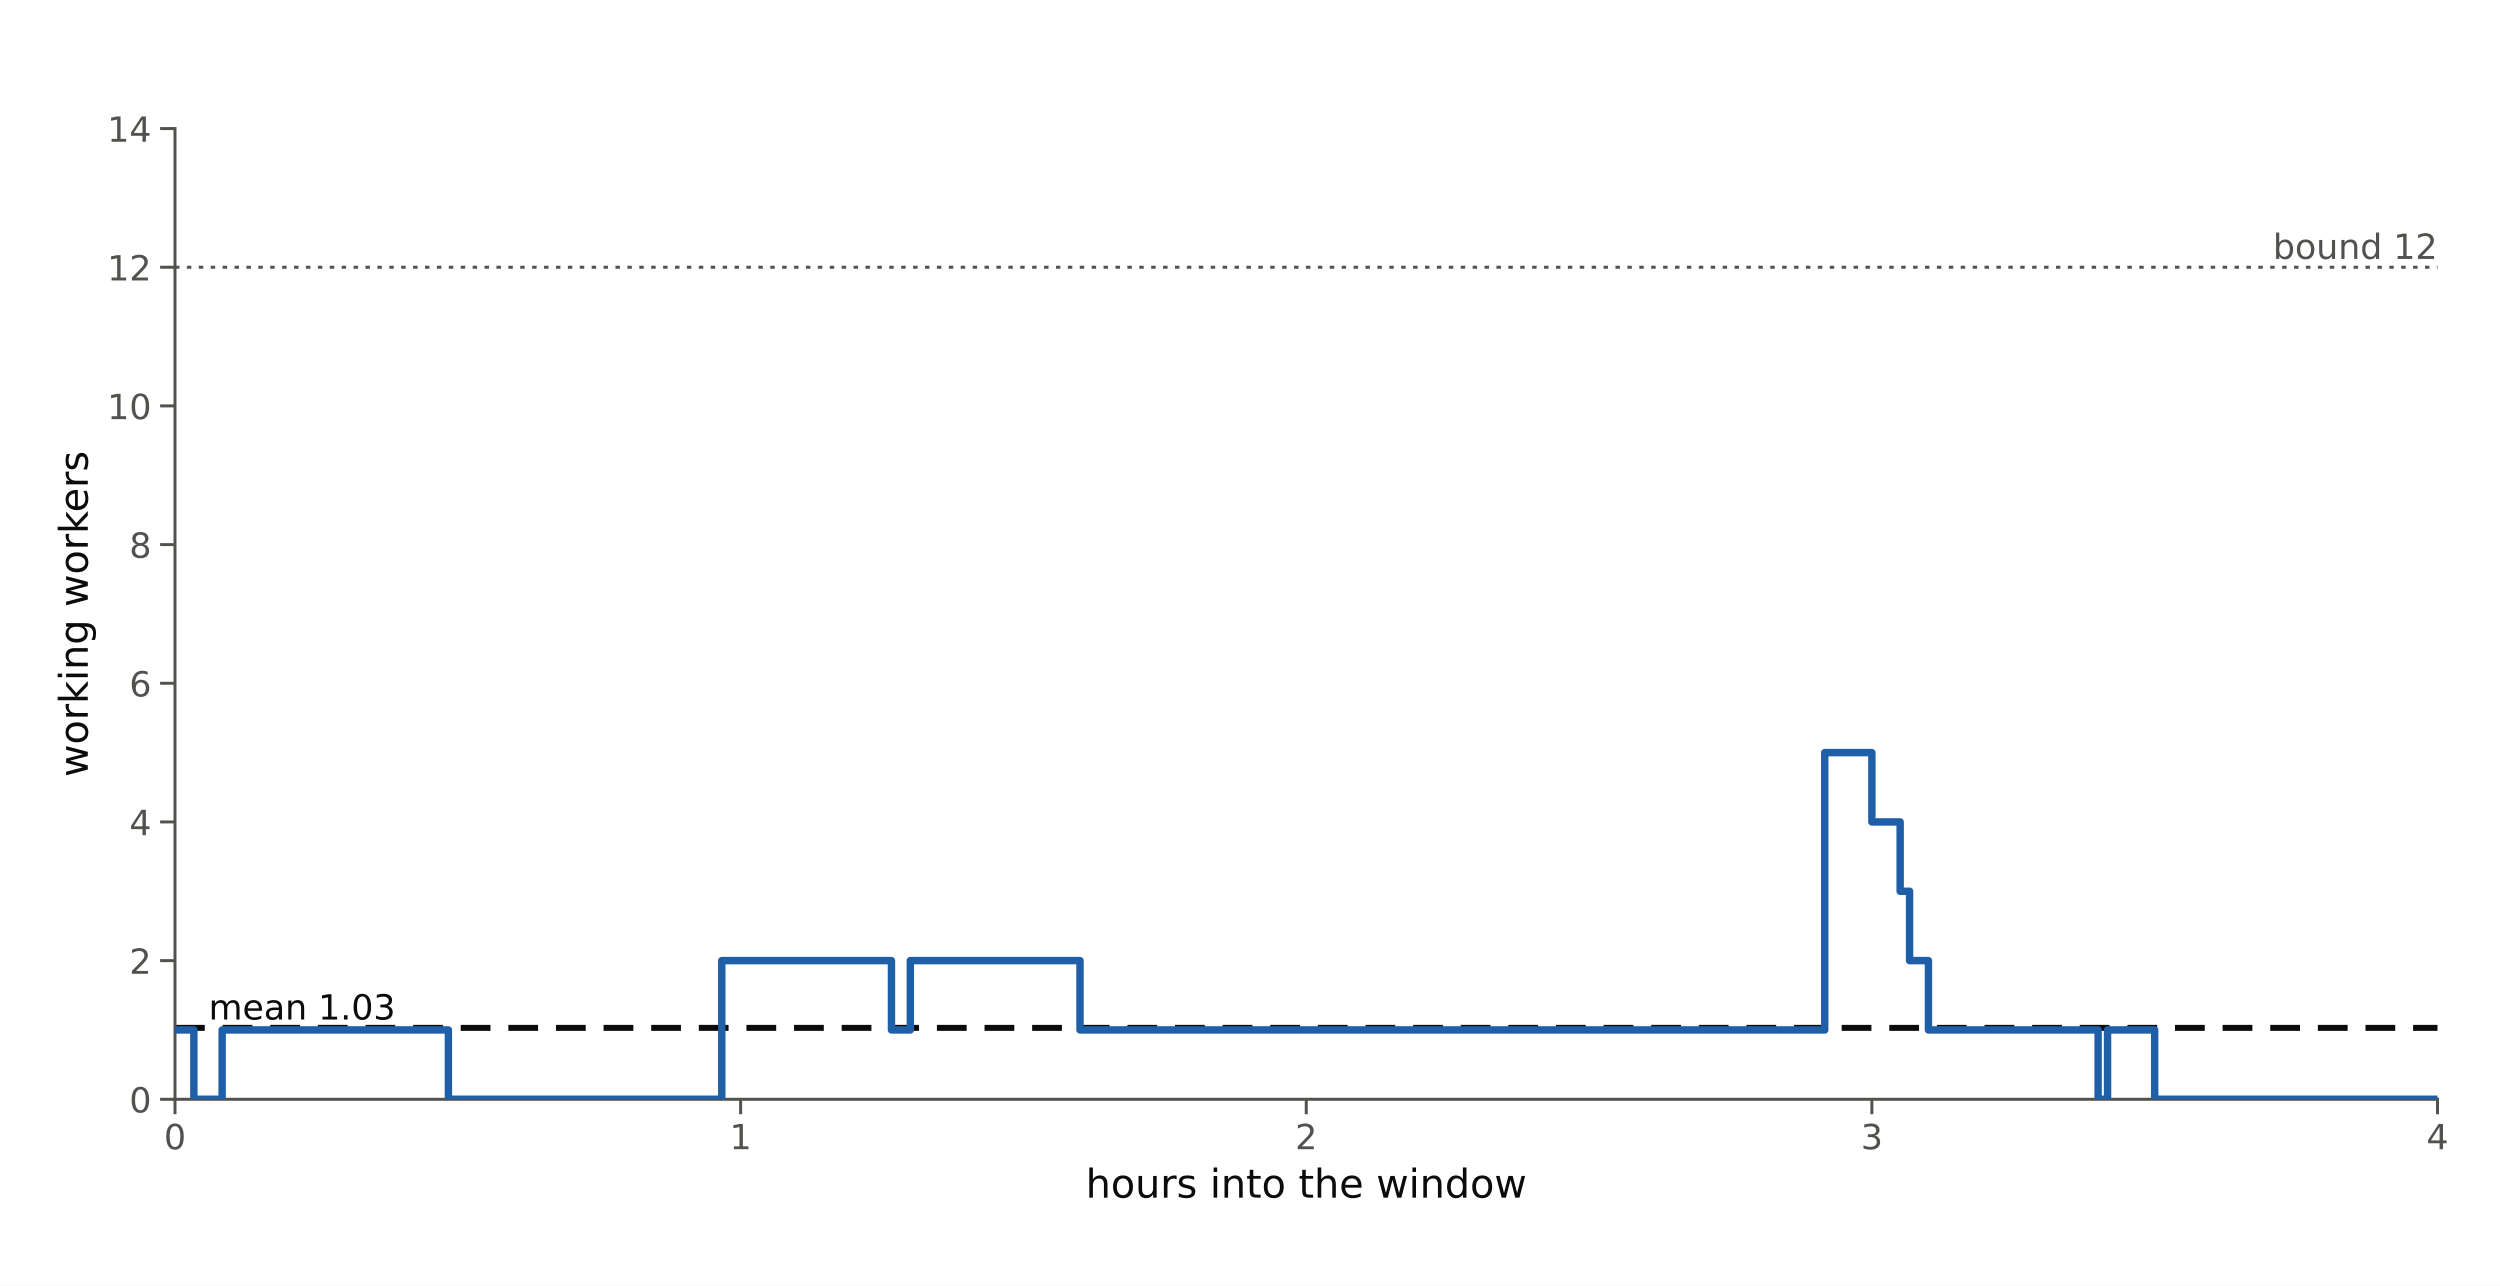
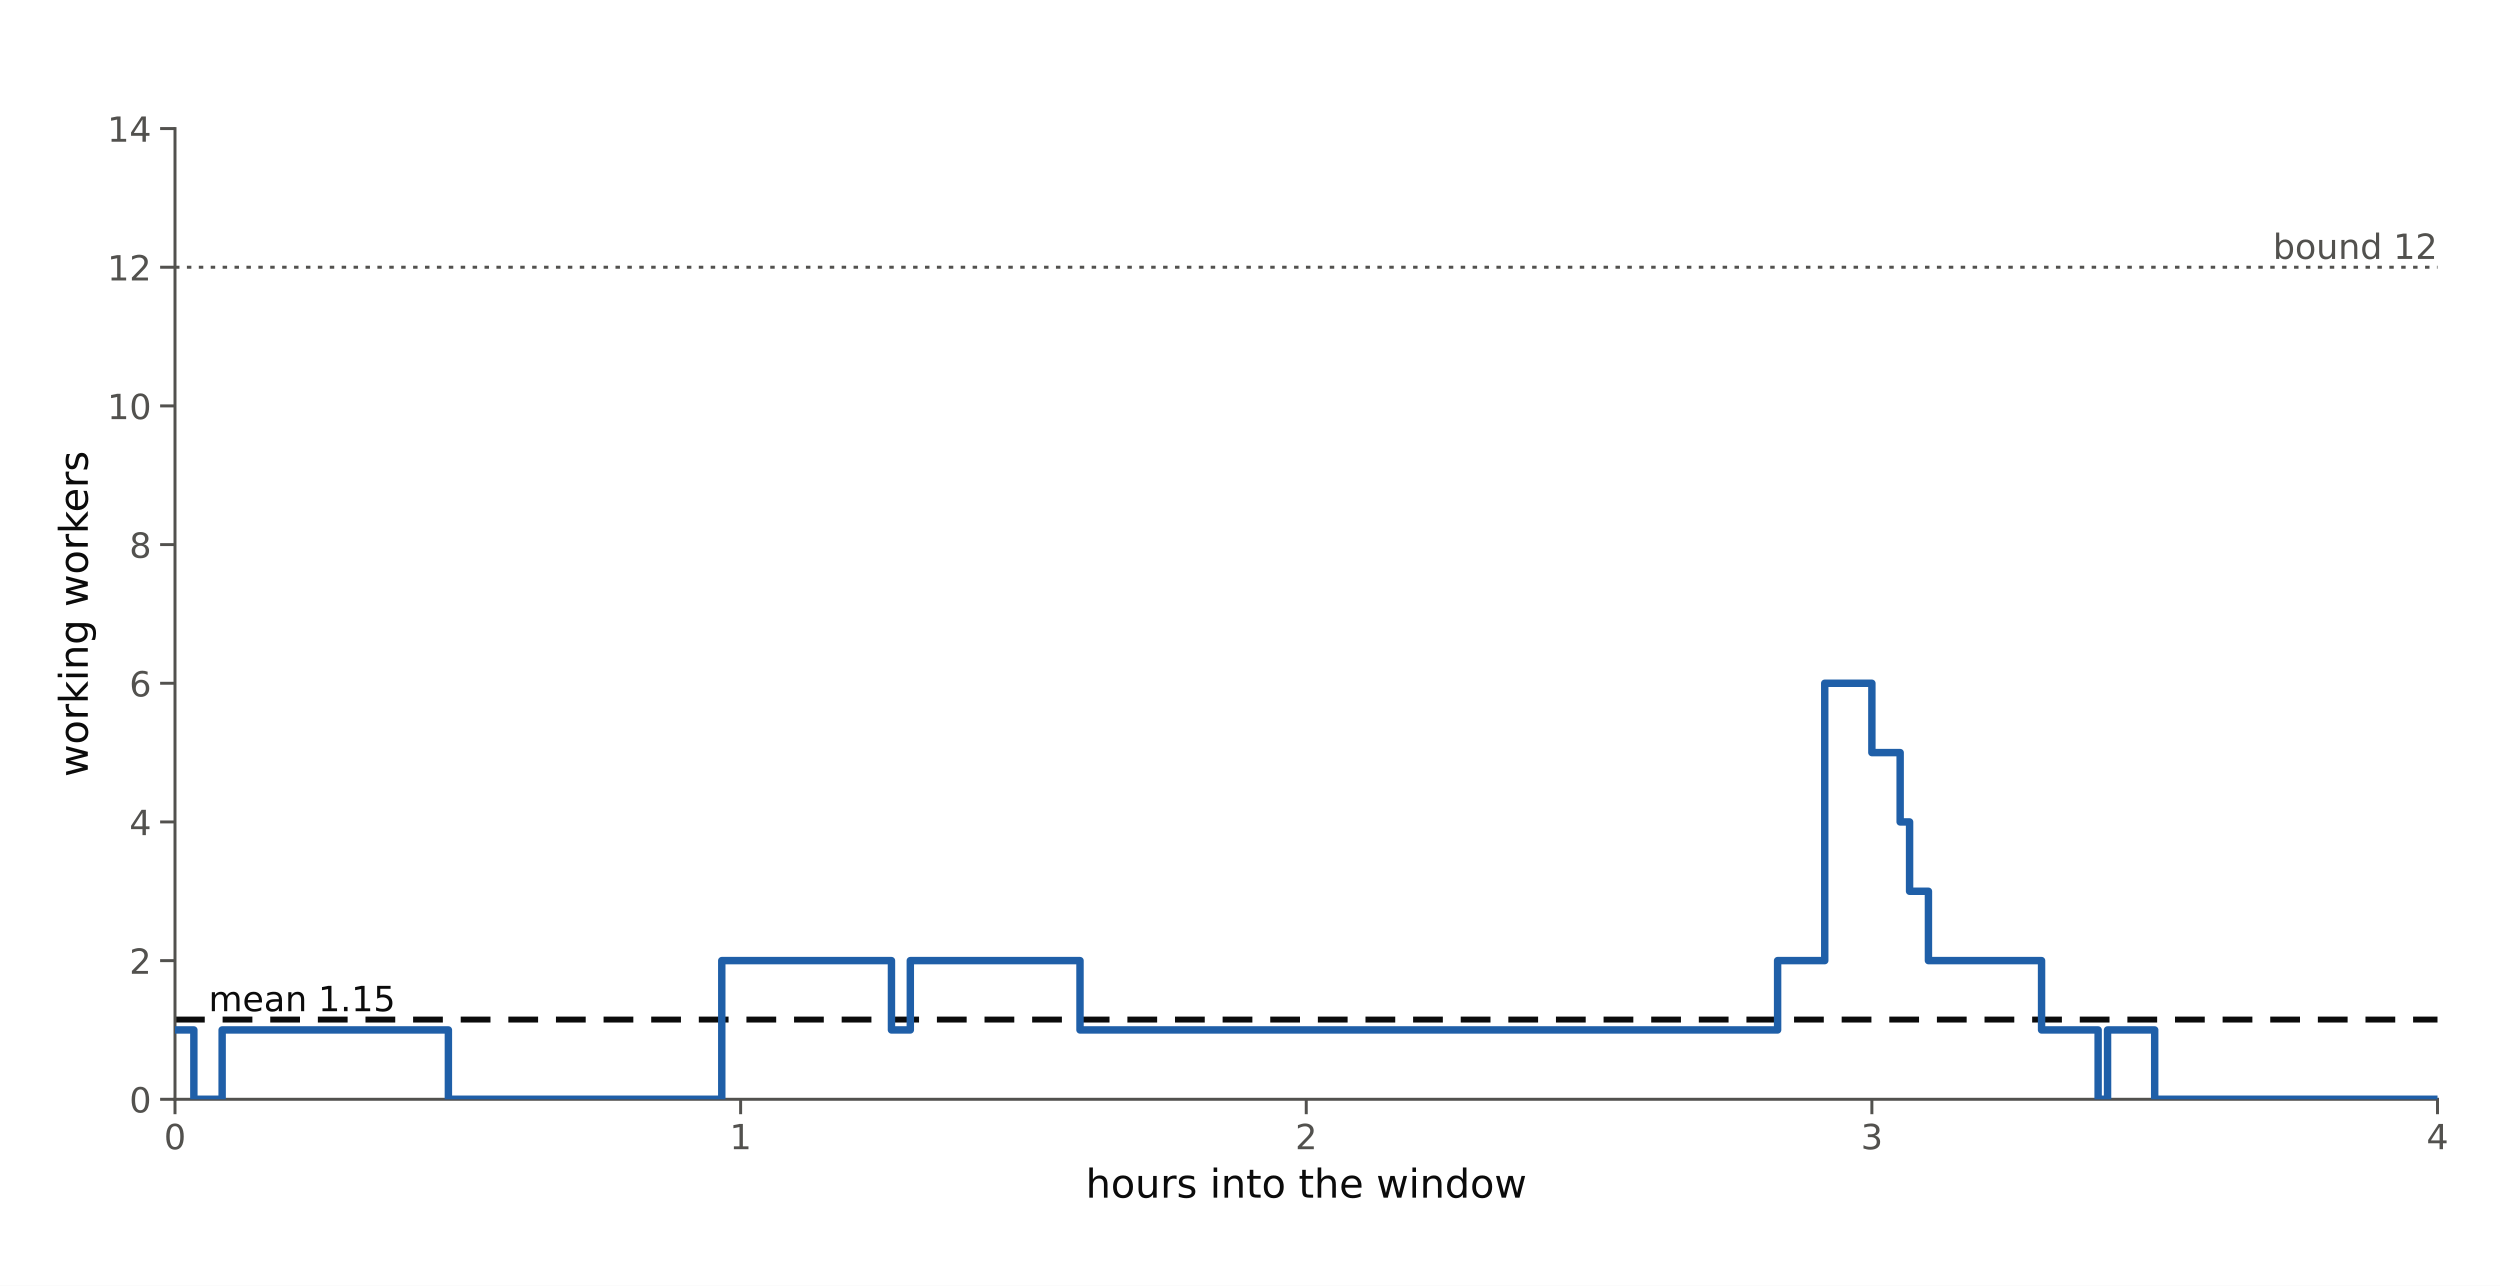
<svg xmlns="http://www.w3.org/2000/svg" xmlns:xlink="http://www.w3.org/1999/xlink" width="1008pt" height="518.4pt" viewBox="0 0 1008 518.4" version="1.1">
  <defs>
    <style type="text/css">*{stroke-linejoin: round; stroke-linecap: butt}</style>
  </defs>
  <g id="figure_1">
    <g id="patch_1">
      <path d="M 0 518.4  L 1008 518.4  L 1008 0  L 0 0  z " style="fill: #ffffff" />
    </g>
    <g id="axes_1">
      <g id="patch_2">
        <path d="M 70.56 443.232  L 982.8 443.232  L 982.8 51.84  L 70.56 51.84  z " style="fill: #ffffff" />
      </g>
      <g id="line2d_1">
-         <path d="M 70.56 107.753  L 982.8 107.753  " clip-path="url(#pe90eec707d)" style="fill: none; stroke-dasharray: 1.8,3; stroke-dashoffset: 0; stroke: #52514e; stroke-width: 1.2" />
+         <path d="M 70.56 107.753  L 982.8 107.753  " clip-path="url(#p639feff397)" style="fill: none; stroke-dasharray: 1.8,3; stroke-dashoffset: 0; stroke: #52514e; stroke-width: 1.2" />
      </g>
      <g id="matplotlib.axis_1">
        <g id="xtick_1">
          <g id="line2d_2">
            <defs>
-               <path id="m815a43cd07" d="M 0 0  L 0 6  " style="stroke: #52514e; stroke-width: 1.2" />
+               <path id="me2f080bd2f" d="M 0 0  L 0 6  " style="stroke: #52514e; stroke-width: 1.2" />
            </defs>
            <g>
-               <use xlink:href="#m815a43cd07" x="70.56" y="443.232" style="fill: #52514e; stroke: #52514e; stroke-width: 1.2" />
+               <use xlink:href="#me2f080bd2f" x="70.56" y="443.232" style="fill: #52514e; stroke: #52514e; stroke-width: 1.2" />
            </g>
          </g>
          <g id="text_1">
            <g style="fill: #52514e" transform="translate(66.10625 463.3687) scale(0.14 -0.14)">
              <defs>
                <path id="DejaVuSans-13" d="M 2034 4250  Q 1547 4250 1301 3770  Q 1056 3291 1056 2328  Q 1056 1369 1301 889  Q 1547 409 2034 409  Q 2525 409 2770 889  Q 3016 1369 3016 2328  Q 3016 3291 2770 3770  Q 2525 4250 2034 4250  z M 2034 4750  Q 2819 4750 3233 4129  Q 3647 3509 3647 2328  Q 3647 1150 3233 529  Q 2819 -91 2034 -91  Q 1250 -91 836 529  Q 422 1150 422 2328  Q 422 3509 836 4129  Q 1250 4750 2034 4750  z " transform="scale(0.015625)" />
              </defs>
              <use xlink:href="#DejaVuSans-13" />
            </g>
          </g>
        </g>
        <g id="xtick_2">
          <g id="line2d_3">
            <g>
-               <use xlink:href="#m815a43cd07" x="298.62" y="443.232" style="fill: #52514e; stroke: #52514e; stroke-width: 1.2" />
+               <use xlink:href="#me2f080bd2f" x="298.62" y="443.232" style="fill: #52514e; stroke: #52514e; stroke-width: 1.2" />
            </g>
          </g>
          <g id="text_2">
            <g style="fill: #52514e" transform="translate(294.1662 463.3687) scale(0.14 -0.14)">
              <defs>
                <path id="DejaVuSans-14" d="M 794 531  L 1825 531  L 1825 4091  L 703 3866  L 703 4441  L 1819 4666  L 2450 4666  L 2450 531  L 3481 531  L 3481 0  L 794 0  L 794 531  z " transform="scale(0.015625)" />
              </defs>
              <use xlink:href="#DejaVuSans-14" />
            </g>
          </g>
        </g>
        <g id="xtick_3">
          <g id="line2d_4">
            <g>
-               <use xlink:href="#m815a43cd07" x="526.68" y="443.232" style="fill: #52514e; stroke: #52514e; stroke-width: 1.2" />
+               <use xlink:href="#me2f080bd2f" x="526.68" y="443.232" style="fill: #52514e; stroke: #52514e; stroke-width: 1.2" />
            </g>
          </g>
          <g id="text_3">
            <g style="fill: #52514e" transform="translate(522.2263 463.3687) scale(0.14 -0.14)">
              <defs>
                <path id="DejaVuSans-15" d="M 1228 531  L 3431 531  L 3431 0  L 469 0  L 469 531  Q 828 903 1448 1529  Q 2069 2156 2228 2338  Q 2531 2678 2651 2914  Q 2772 3150 2772 3378  Q 2772 3750 2511 3984  Q 2250 4219 1831 4219  Q 1534 4219 1204 4116  Q 875 4013 500 3803  L 500 4441  Q 881 4594 1212 4672  Q 1544 4750 1819 4750  Q 2544 4750 2975 4387  Q 3406 4025 3406 3419  Q 3406 3131 3298 2873  Q 3191 2616 2906 2266  Q 2828 2175 2409 1742  Q 1991 1309 1228 531  z " transform="scale(0.015625)" />
              </defs>
              <use xlink:href="#DejaVuSans-15" />
            </g>
          </g>
        </g>
        <g id="xtick_4">
          <g id="line2d_5">
            <g>
-               <use xlink:href="#m815a43cd07" x="754.74" y="443.232" style="fill: #52514e; stroke: #52514e; stroke-width: 1.2" />
+               <use xlink:href="#me2f080bd2f" x="754.74" y="443.232" style="fill: #52514e; stroke: #52514e; stroke-width: 1.2" />
            </g>
          </g>
          <g id="text_4">
            <g style="fill: #52514e" transform="translate(750.2862 463.3687) scale(0.14 -0.14)">
              <defs>
                <path id="DejaVuSans-16" d="M 2597 2516  Q 3050 2419 3304 2112  Q 3559 1806 3559 1356  Q 3559 666 3084 287  Q 2609 -91 1734 -91  Q 1441 -91 1130 -33  Q 819 25 488 141  L 488 750  Q 750 597 1062 519  Q 1375 441 1716 441  Q 2309 441 2620 675  Q 2931 909 2931 1356  Q 2931 1769 2642 2001  Q 2353 2234 1838 2234  L 1294 2234  L 1294 2753  L 1863 2753  Q 2328 2753 2575 2939  Q 2822 3125 2822 3475  Q 2822 3834 2567 4026  Q 2313 4219 1838 4219  Q 1578 4219 1281 4162  Q 984 4106 628 3988  L 628 4550  Q 988 4650 1302 4700  Q 1616 4750 1894 4750  Q 2613 4750 3031 4423  Q 3450 4097 3450 3541  Q 3450 3153 3228 2886  Q 3006 2619 2597 2516  z " transform="scale(0.015625)" />
              </defs>
              <use xlink:href="#DejaVuSans-16" />
            </g>
          </g>
        </g>
        <g id="xtick_5">
          <g id="line2d_6">
            <g>
-               <use xlink:href="#m815a43cd07" x="982.8" y="443.232" style="fill: #52514e; stroke: #52514e; stroke-width: 1.2" />
+               <use xlink:href="#me2f080bd2f" x="982.8" y="443.232" style="fill: #52514e; stroke: #52514e; stroke-width: 1.2" />
            </g>
          </g>
          <g id="text_5">
            <g style="fill: #52514e" transform="translate(978.3463 463.3687) scale(0.14 -0.14)">
              <defs>
                <path id="DejaVuSans-17" d="M 2419 4116  L 825 1625  L 2419 1625  L 2419 4116  z M 2253 4666  L 3047 4666  L 3047 1625  L 3713 1625  L 3713 1100  L 3047 1100  L 3047 0  L 2419 0  L 2419 1100  L 313 1100  L 313 1709  L 2253 4666  z " transform="scale(0.015625)" />
              </defs>
              <use xlink:href="#DejaVuSans-17" />
            </g>
          </g>
        </g>
        <g id="text_6">
          <g style="fill: #0b0b0b" transform="translate(437.7575 482.8895) scale(0.16 -0.16)">
            <defs>
              <path id="DejaVuSans-4b" d="M 3513 2113  L 3513 0  L 2938 0  L 2938 2094  Q 2938 2591 2744 2837  Q 2550 3084 2163 3084  Q 1697 3084 1428 2787  Q 1159 2491 1159 1978  L 1159 0  L 581 0  L 581 4863  L 1159 4863  L 1159 2956  Q 1366 3272 1645 3428  Q 1925 3584 2291 3584  Q 2894 3584 3203 3211  Q 3513 2838 3513 2113  z " transform="scale(0.015625)" />
              <path id="DejaVuSans-52" d="M 1959 3097  Q 1497 3097 1228 2736  Q 959 2375 959 1747  Q 959 1119 1226 758  Q 1494 397 1959 397  Q 2419 397 2687 759  Q 2956 1122 2956 1747  Q 2956 2369 2687 2733  Q 2419 3097 1959 3097  z M 1959 3584  Q 2709 3584 3137 3096  Q 3566 2609 3566 1747  Q 3566 888 3137 398  Q 2709 -91 1959 -91  Q 1206 -91 779 398  Q 353 888 353 1747  Q 353 2609 779 3096  Q 1206 3584 1959 3584  z " transform="scale(0.015625)" />
              <path id="DejaVuSans-58" d="M 544 1381  L 544 3500  L 1119 3500  L 1119 1403  Q 1119 906 1312 657  Q 1506 409 1894 409  Q 2359 409 2629 706  Q 2900 1003 2900 1516  L 2900 3500  L 3475 3500  L 3475 0  L 2900 0  L 2900 538  Q 2691 219 2414 64  Q 2138 -91 1772 -91  Q 1169 -91 856 284  Q 544 659 544 1381  z M 1991 3584  L 1991 3584  z " transform="scale(0.015625)" />
              <path id="DejaVuSans-55" d="M 2631 2963  Q 2534 3019 2420 3045  Q 2306 3072 2169 3072  Q 1681 3072 1420 2755  Q 1159 2438 1159 1844  L 1159 0  L 581 0  L 581 3500  L 1159 3500  L 1159 2956  Q 1341 3275 1631 3429  Q 1922 3584 2338 3584  Q 2397 3584 2469 3576  Q 2541 3569 2628 3553  L 2631 2963  z " transform="scale(0.015625)" />
              <path id="DejaVuSans-56" d="M 2834 3397  L 2834 2853  Q 2591 2978 2328 3040  Q 2066 3103 1784 3103  Q 1356 3103 1142 2972  Q 928 2841 928 2578  Q 928 2378 1081 2264  Q 1234 2150 1697 2047  L 1894 2003  Q 2506 1872 2764 1633  Q 3022 1394 3022 966  Q 3022 478 2636 193  Q 2250 -91 1575 -91  Q 1294 -91 989 -36  Q 684 19 347 128  L 347 722  Q 666 556 975 473  Q 1284 391 1588 391  Q 1994 391 2212 530  Q 2431 669 2431 922  Q 2431 1156 2273 1281  Q 2116 1406 1581 1522  L 1381 1569  Q 847 1681 609 1914  Q 372 2147 372 2553  Q 372 3047 722 3315  Q 1072 3584 1716 3584  Q 2034 3584 2315 3537  Q 2597 3491 2834 3397  z " transform="scale(0.015625)" />
              <path id="DejaVuSans-3" transform="scale(0.015625)" />
              <path id="DejaVuSans-4c" d="M 603 3500  L 1178 3500  L 1178 0  L 603 0  L 603 3500  z M 603 4863  L 1178 4863  L 1178 4134  L 603 4134  L 603 4863  z " transform="scale(0.015625)" />
              <path id="DejaVuSans-51" d="M 3513 2113  L 3513 0  L 2938 0  L 2938 2094  Q 2938 2591 2744 2837  Q 2550 3084 2163 3084  Q 1697 3084 1428 2787  Q 1159 2491 1159 1978  L 1159 0  L 581 0  L 581 3500  L 1159 3500  L 1159 2956  Q 1366 3272 1645 3428  Q 1925 3584 2291 3584  Q 2894 3584 3203 3211  Q 3513 2838 3513 2113  z " transform="scale(0.015625)" />
              <path id="DejaVuSans-57" d="M 1172 4494  L 1172 3500  L 2356 3500  L 2356 3053  L 1172 3053  L 1172 1153  Q 1172 725 1289 603  Q 1406 481 1766 481  L 2356 481  L 2356 0  L 1766 0  Q 1100 0 847 248  Q 594 497 594 1153  L 594 3053  L 172 3053  L 172 3500  L 594 3500  L 594 4494  L 1172 4494  z " transform="scale(0.015625)" />
              <path id="DejaVuSans-48" d="M 3597 1894  L 3597 1613  L 953 1613  Q 991 1019 1311 708  Q 1631 397 2203 397  Q 2534 397 2845 478  Q 3156 559 3463 722  L 3463 178  Q 3153 47 2828 -22  Q 2503 -91 2169 -91  Q 1331 -91 842 396  Q 353 884 353 1716  Q 353 2575 817 3079  Q 1281 3584 2069 3584  Q 2775 3584 3186 3129  Q 3597 2675 3597 1894  z M 3022 2063  Q 3016 2534 2758 2815  Q 2500 3097 2075 3097  Q 1594 3097 1305 2825  Q 1016 2553 972 2059  L 3022 2063  z " transform="scale(0.015625)" />
              <path id="DejaVuSans-5a" d="M 269 3500  L 844 3500  L 1563 769  L 2278 3500  L 2956 3500  L 3675 769  L 4391 3500  L 4966 3500  L 4050 0  L 3372 0  L 2619 2869  L 1863 0  L 1184 0  L 269 3500  z " transform="scale(0.015625)" />
              <path id="DejaVuSans-47" d="M 2906 2969  L 2906 4863  L 3481 4863  L 3481 0  L 2906 0  L 2906 525  Q 2725 213 2448 61  Q 2172 -91 1784 -91  Q 1150 -91 751 415  Q 353 922 353 1747  Q 353 2572 751 3078  Q 1150 3584 1784 3584  Q 2172 3584 2448 3432  Q 2725 3281 2906 2969  z M 947 1747  Q 947 1113 1208 752  Q 1469 391 1925 391  Q 2381 391 2643 752  Q 2906 1113 2906 1747  Q 2906 2381 2643 2742  Q 2381 3103 1925 3103  Q 1469 3103 1208 2742  Q 947 2381 947 1747  z " transform="scale(0.015625)" />
            </defs>
            <use xlink:href="#DejaVuSans-4b" />
            <use xlink:href="#DejaVuSans-52" transform="translate(63.375 0)" />
            <use xlink:href="#DejaVuSans-58" transform="translate(124.5625 0)" />
            <use xlink:href="#DejaVuSans-55" transform="translate(187.9375 0)" />
            <use xlink:href="#DejaVuSans-56" transform="translate(229.0469 0)" />
            <use xlink:href="#DejaVuSans-3" transform="translate(281.1406 0)" />
            <use xlink:href="#DejaVuSans-4c" transform="translate(312.9219 0)" />
            <use xlink:href="#DejaVuSans-51" transform="translate(340.7031 0)" />
            <use xlink:href="#DejaVuSans-57" transform="translate(404.0781 0)" />
            <use xlink:href="#DejaVuSans-52" transform="translate(443.2812 0)" />
            <use xlink:href="#DejaVuSans-3" transform="translate(504.4688 0)" />
            <use xlink:href="#DejaVuSans-57" transform="translate(536.25 0)" />
            <use xlink:href="#DejaVuSans-4b" transform="translate(575.4531 0)" />
            <use xlink:href="#DejaVuSans-48" transform="translate(638.8281 0)" />
            <use xlink:href="#DejaVuSans-3" transform="translate(700.3594 0)" />
            <use xlink:href="#DejaVuSans-5a" transform="translate(732.1406 0)" />
            <use xlink:href="#DejaVuSans-4c" transform="translate(813.9219 0)" />
            <use xlink:href="#DejaVuSans-51" transform="translate(841.7031 0)" />
            <use xlink:href="#DejaVuSans-47" transform="translate(905.0781 0)" />
            <use xlink:href="#DejaVuSans-52" transform="translate(968.5625 0)" />
            <use xlink:href="#DejaVuSans-5a" transform="translate(1029.75 0)" />
          </g>
        </g>
      </g>
      <g id="matplotlib.axis_2">
        <g id="ytick_1">
          <g id="line2d_7">
            <defs>
-               <path id="md63bbabd73" d="M 0 0  L -6 0  " style="stroke: #52514e; stroke-width: 1.2" />
+               <path id="mbfd446c8ea" d="M 0 0  L -6 0  " style="stroke: #52514e; stroke-width: 1.2" />
            </defs>
            <g>
-               <use xlink:href="#md63bbabd73" x="70.56" y="443.232" style="fill: #52514e; stroke: #52514e; stroke-width: 1.2" />
+               <use xlink:href="#mbfd446c8ea" x="70.56" y="443.232" style="fill: #52514e; stroke: #52514e; stroke-width: 1.2" />
            </g>
          </g>
          <g id="text_7">
            <g style="fill: #52514e" transform="translate(52.1525 448.5504) scale(0.14 -0.14)">
              <use xlink:href="#DejaVuSans-13" />
            </g>
          </g>
        </g>
        <g id="ytick_2">
          <g id="line2d_8">
            <g>
-               <use xlink:href="#md63bbabd73" x="70.56" y="387.319" style="fill: #52514e; stroke: #52514e; stroke-width: 1.2" />
+               <use xlink:href="#mbfd446c8ea" x="70.56" y="387.319" style="fill: #52514e; stroke: #52514e; stroke-width: 1.2" />
            </g>
          </g>
          <g id="text_8">
            <g style="fill: #52514e" transform="translate(52.1525 392.6372) scale(0.14 -0.14)">
              <use xlink:href="#DejaVuSans-15" />
            </g>
          </g>
        </g>
        <g id="ytick_3">
          <g id="line2d_9">
            <g>
-               <use xlink:href="#md63bbabd73" x="70.56" y="331.406" style="fill: #52514e; stroke: #52514e; stroke-width: 1.2" />
+               <use xlink:href="#mbfd446c8ea" x="70.56" y="331.406" style="fill: #52514e; stroke: #52514e; stroke-width: 1.2" />
            </g>
          </g>
          <g id="text_9">
            <g style="fill: #52514e" transform="translate(52.1525 336.7241) scale(0.14 -0.14)">
              <use xlink:href="#DejaVuSans-17" />
            </g>
          </g>
        </g>
        <g id="ytick_4">
          <g id="line2d_10">
            <g>
-               <use xlink:href="#md63bbabd73" x="70.56" y="275.493" style="fill: #52514e; stroke: #52514e; stroke-width: 1.2" />
+               <use xlink:href="#mbfd446c8ea" x="70.56" y="275.493" style="fill: #52514e; stroke: #52514e; stroke-width: 1.2" />
            </g>
          </g>
          <g id="text_10">
            <g style="fill: #52514e" transform="translate(52.1525 280.8109) scale(0.14 -0.14)">
              <defs>
                <path id="DejaVuSans-19" d="M 2113 2584  Q 1688 2584 1439 2293  Q 1191 2003 1191 1497  Q 1191 994 1439 701  Q 1688 409 2113 409  Q 2538 409 2786 701  Q 3034 994 3034 1497  Q 3034 2003 2786 2293  Q 2538 2584 2113 2584  z M 3366 4563  L 3366 3988  Q 3128 4100 2886 4159  Q 2644 4219 2406 4219  Q 1781 4219 1451 3797  Q 1122 3375 1075 2522  Q 1259 2794 1537 2939  Q 1816 3084 2150 3084  Q 2853 3084 3261 2657  Q 3669 2231 3669 1497  Q 3669 778 3244 343  Q 2819 -91 2113 -91  Q 1303 -91 875 529  Q 447 1150 447 2328  Q 447 3434 972 4092  Q 1497 4750 2381 4750  Q 2619 4750 2861 4703  Q 3103 4656 3366 4563  z " transform="scale(0.015625)" />
              </defs>
              <use xlink:href="#DejaVuSans-19" />
            </g>
          </g>
        </g>
        <g id="ytick_5">
          <g id="line2d_11">
            <g>
-               <use xlink:href="#md63bbabd73" x="70.56" y="219.579" style="fill: #52514e; stroke: #52514e; stroke-width: 1.2" />
+               <use xlink:href="#mbfd446c8ea" x="70.56" y="219.579" style="fill: #52514e; stroke: #52514e; stroke-width: 1.2" />
            </g>
          </g>
          <g id="text_11">
            <g style="fill: #52514e" transform="translate(52.1525 224.8978) scale(0.14 -0.14)">
              <defs>
                <path id="DejaVuSans-1b" d="M 2034 2216  Q 1584 2216 1326 1975  Q 1069 1734 1069 1313  Q 1069 891 1326 650  Q 1584 409 2034 409  Q 2484 409 2743 651  Q 3003 894 3003 1313  Q 3003 1734 2745 1975  Q 2488 2216 2034 2216  z M 1403 2484  Q 997 2584 770 2862  Q 544 3141 544 3541  Q 544 4100 942 4425  Q 1341 4750 2034 4750  Q 2731 4750 3128 4425  Q 3525 4100 3525 3541  Q 3525 3141 3298 2862  Q 3072 2584 2669 2484  Q 3125 2378 3379 2068  Q 3634 1759 3634 1313  Q 3634 634 3220 271  Q 2806 -91 2034 -91  Q 1263 -91 848 271  Q 434 634 434 1313  Q 434 1759 690 2068  Q 947 2378 1403 2484  z M 1172 3481  Q 1172 3119 1398 2916  Q 1625 2713 2034 2713  Q 2441 2713 2670 2916  Q 2900 3119 2900 3481  Q 2900 3844 2670 4047  Q 2441 4250 2034 4250  Q 1625 4250 1398 4047  Q 1172 3844 1172 3481  z " transform="scale(0.015625)" />
              </defs>
              <use xlink:href="#DejaVuSans-1b" />
            </g>
          </g>
        </g>
        <g id="ytick_6">
          <g id="line2d_12">
            <g>
-               <use xlink:href="#md63bbabd73" x="70.56" y="163.666" style="fill: #52514e; stroke: #52514e; stroke-width: 1.2" />
+               <use xlink:href="#mbfd446c8ea" x="70.56" y="163.666" style="fill: #52514e; stroke: #52514e; stroke-width: 1.2" />
            </g>
          </g>
          <g id="text_12">
            <g style="fill: #52514e" transform="translate(43.245 168.9846) scale(0.14 -0.14)">
              <use xlink:href="#DejaVuSans-14" />
              <use xlink:href="#DejaVuSans-13" transform="translate(63.625 0)" />
            </g>
          </g>
        </g>
        <g id="ytick_7">
          <g id="line2d_13">
            <g>
-               <use xlink:href="#md63bbabd73" x="70.56" y="107.753" style="fill: #52514e; stroke: #52514e; stroke-width: 1.2" />
+               <use xlink:href="#mbfd446c8ea" x="70.56" y="107.753" style="fill: #52514e; stroke: #52514e; stroke-width: 1.2" />
            </g>
          </g>
          <g id="text_13">
            <g style="fill: #52514e" transform="translate(43.245 113.0715) scale(0.14 -0.14)">
              <use xlink:href="#DejaVuSans-14" />
              <use xlink:href="#DejaVuSans-15" transform="translate(63.625 0)" />
            </g>
          </g>
        </g>
        <g id="ytick_8">
          <g id="line2d_14">
            <g>
-               <use xlink:href="#md63bbabd73" x="70.56" y="51.84" style="fill: #52514e; stroke: #52514e; stroke-width: 1.2" />
+               <use xlink:href="#mbfd446c8ea" x="70.56" y="51.84" style="fill: #52514e; stroke: #52514e; stroke-width: 1.2" />
            </g>
          </g>
          <g id="text_14">
            <g style="fill: #52514e" transform="translate(43.245 57.15836) scale(0.14 -0.14)">
              <use xlink:href="#DejaVuSans-14" />
              <use xlink:href="#DejaVuSans-17" transform="translate(63.625 0)" />
            </g>
          </g>
        </g>
        <g id="text_15">
          <g style="fill: #0b0b0b" transform="translate(35.40125 313.261) rotate(-90) scale(0.16 -0.16)">
            <defs>
              <path id="DejaVuSans-4e" d="M 581 4863  L 1159 4863  L 1159 1991  L 2875 3500  L 3609 3500  L 1753 1863  L 3688 0  L 2938 0  L 1159 1709  L 1159 0  L 581 0  L 581 4863  z " transform="scale(0.015625)" />
              <path id="DejaVuSans-4a" d="M 2906 1791  Q 2906 2416 2648 2759  Q 2391 3103 1925 3103  Q 1463 3103 1205 2759  Q 947 2416 947 1791  Q 947 1169 1205 825  Q 1463 481 1925 481  Q 2391 481 2648 825  Q 2906 1169 2906 1791  z M 3481 434  Q 3481 -459 3084 -895  Q 2688 -1331 1869 -1331  Q 1566 -1331 1297 -1286  Q 1028 -1241 775 -1147  L 775 -588  Q 1028 -725 1275 -790  Q 1522 -856 1778 -856  Q 2344 -856 2625 -561  Q 2906 -266 2906 331  L 2906 616  Q 2728 306 2450 153  Q 2172 0 1784 0  Q 1141 0 747 490  Q 353 981 353 1791  Q 353 2603 747 3093  Q 1141 3584 1784 3584  Q 2172 3584 2450 3431  Q 2728 3278 2906 2969  L 2906 3500  L 3481 3500  L 3481 434  z " transform="scale(0.015625)" />
            </defs>
            <use xlink:href="#DejaVuSans-5a" />
            <use xlink:href="#DejaVuSans-52" transform="translate(81.78125 0)" />
            <use xlink:href="#DejaVuSans-55" transform="translate(142.9688 0)" />
            <use xlink:href="#DejaVuSans-4e" transform="translate(184.0781 0)" />
            <use xlink:href="#DejaVuSans-4c" transform="translate(241.9844 0)" />
            <use xlink:href="#DejaVuSans-51" transform="translate(269.7656 0)" />
            <use xlink:href="#DejaVuSans-4a" transform="translate(333.1406 0)" />
            <use xlink:href="#DejaVuSans-3" transform="translate(396.625 0)" />
            <use xlink:href="#DejaVuSans-5a" transform="translate(428.4062 0)" />
            <use xlink:href="#DejaVuSans-52" transform="translate(510.1875 0)" />
            <use xlink:href="#DejaVuSans-55" transform="translate(571.375 0)" />
            <use xlink:href="#DejaVuSans-4e" transform="translate(612.4844 0)" />
            <use xlink:href="#DejaVuSans-48" transform="translate(666.8281 0)" />
            <use xlink:href="#DejaVuSans-55" transform="translate(728.3594 0)" />
            <use xlink:href="#DejaVuSans-56" transform="translate(769.4688 0)" />
          </g>
        </g>
      </g>
      <g id="line2d_15">
-         <path d="M 70.56 414.437  L 982.8 414.437  " clip-path="url(#pe90eec707d)" style="fill: none; stroke-dasharray: 12,7.2; stroke-dashoffset: 0; stroke: #0b0b0b; stroke-width: 2.4" />
+         <path d="M 70.56 411.082  L 982.8 411.082  " clip-path="url(#p639feff397)" style="fill: none; stroke-dasharray: 12,7.2; stroke-dashoffset: 0; stroke: #0b0b0b; stroke-width: 2.4" />
      </g>
      <g id="patch_3">
        <path d="M 70.56 443.232  L 70.56 51.84  " style="fill: none; stroke: #52514e; stroke-width: 1.2; stroke-linejoin: miter; stroke-linecap: square" />
      </g>
      <g id="patch_4">
        <path d="M 70.56 443.232  L 982.8 443.232  " style="fill: none; stroke: #52514e; stroke-width: 1.2; stroke-linejoin: miter; stroke-linecap: square" />
      </g>
      <g id="line2d_16">
-         <path d="M 70.56 415.275  L 78.162 415.275  L 78.162 443.232  L 89.565 443.232  L 89.565 415.275  L 180.789 415.275  L 180.789 443.232  L 291.018 443.232  L 291.018 387.319  L 359.436 387.319  L 359.436 415.275  L 367.038 415.275  L 367.038 387.319  L 435.456 387.319  L 435.456 415.275  L 735.735 415.275  L 735.735 303.449  L 754.74 303.449  L 754.74 331.406  L 766.143 331.406  L 766.143 359.362  L 769.944 359.362  L 769.944 387.319  L 777.546 387.319  L 777.546 415.275  L 845.964 415.275  L 845.964 443.232  L 849.765 443.232  L 849.765 415.275  L 868.77 415.275  L 868.77 443.232  L 982.8 443.232  L 982.8 443.232  " clip-path="url(#pe90eec707d)" style="fill: none; stroke: #1f5fa8; stroke-width: 3; stroke-linecap: square" />
+         <path d="M 70.56 415.275  L 78.162 415.275  L 78.162 443.232  L 89.565 443.232  L 89.565 415.275  L 180.789 415.275  L 180.789 443.232  L 291.018 443.232  L 291.018 387.319  L 359.436 387.319  L 359.436 415.275  L 367.038 415.275  L 367.038 387.319  L 435.456 387.319  L 435.456 415.275  L 716.73 415.275  L 716.73 387.319  L 735.735 387.319  L 735.735 275.493  L 754.74 275.493  L 754.74 303.449  L 766.143 303.449  L 766.143 331.406  L 769.944 331.406  L 769.944 359.362  L 777.546 359.362  L 777.546 387.319  L 823.158 387.319  L 823.158 415.275  L 845.964 415.275  L 845.964 443.232  L 849.765 443.232  L 849.765 415.275  L 868.77 415.275  L 868.77 443.232  L 982.8 443.232  L 982.8 443.232  " clip-path="url(#p639feff397)" style="fill: none; stroke: #1f5fa8; stroke-width: 3; stroke-linecap: square" />
      </g>
      <g id="text_16">
        <g style="fill: #52514e" transform="translate(911.9994 104.3899) scale(0.14 -0.14)">
          <defs>
            <path id="DejaVuSans-45" d="M 3116 1747  Q 3116 2381 2855 2742  Q 2594 3103 2138 3103  Q 1681 3103 1420 2742  Q 1159 2381 1159 1747  Q 1159 1113 1420 752  Q 1681 391 2138 391  Q 2594 391 2855 752  Q 3116 1113 3116 1747  z M 1159 2969  Q 1341 3281 1617 3432  Q 1894 3584 2278 3584  Q 2916 3584 3314 3078  Q 3713 2572 3713 1747  Q 3713 922 3314 415  Q 2916 -91 2278 -91  Q 1894 -91 1617 61  Q 1341 213 1159 525  L 1159 0  L 581 0  L 581 4863  L 1159 4863  L 1159 2969  z " transform="scale(0.015625)" />
          </defs>
          <use xlink:href="#DejaVuSans-3" />
          <use xlink:href="#DejaVuSans-45" transform="translate(31.78125 0)" />
          <use xlink:href="#DejaVuSans-52" transform="translate(95.26562 0)" />
          <use xlink:href="#DejaVuSans-58" transform="translate(156.4531 0)" />
          <use xlink:href="#DejaVuSans-51" transform="translate(219.8281 0)" />
          <use xlink:href="#DejaVuSans-47" transform="translate(283.2031 0)" />
          <use xlink:href="#DejaVuSans-3" transform="translate(346.6875 0)" />
          <use xlink:href="#DejaVuSans-14" transform="translate(378.4688 0)" />
          <use xlink:href="#DejaVuSans-15" transform="translate(442.0938 0)" />
        </g>
      </g>
      <g id="text_17">
-         <g style="fill: #0b0b0b" transform="translate(79.6824 411.0734) scale(0.14 -0.14)">
+         <g style="fill: #0b0b0b" transform="translate(79.6824 407.7187) scale(0.14 -0.14)">
          <defs>
            <path id="DejaVuSans-50" d="M 3328 2828  Q 3544 3216 3844 3400  Q 4144 3584 4550 3584  Q 5097 3584 5394 3201  Q 5691 2819 5691 2113  L 5691 0  L 5113 0  L 5113 2094  Q 5113 2597 4934 2840  Q 4756 3084 4391 3084  Q 3944 3084 3684 2787  Q 3425 2491 3425 1978  L 3425 0  L 2847 0  L 2847 2094  Q 2847 2600 2669 2842  Q 2491 3084 2119 3084  Q 1678 3084 1418 2786  Q 1159 2488 1159 1978  L 1159 0  L 581 0  L 581 3500  L 1159 3500  L 1159 2956  Q 1356 3278 1631 3431  Q 1906 3584 2284 3584  Q 2666 3584 2933 3390  Q 3200 3197 3328 2828  z " transform="scale(0.015625)" />
            <path id="DejaVuSans-44" d="M 2194 1759  Q 1497 1759 1228 1600  Q 959 1441 959 1056  Q 959 750 1161 570  Q 1363 391 1709 391  Q 2188 391 2477 730  Q 2766 1069 2766 1631  L 2766 1759  L 2194 1759  z M 3341 1997  L 3341 0  L 2766 0  L 2766 531  Q 2569 213 2275 61  Q 1981 -91 1556 -91  Q 1019 -91 701 211  Q 384 513 384 1019  Q 384 1609 779 1909  Q 1175 2209 1959 2209  L 2766 2209  L 2766 2266  Q 2766 2663 2505 2880  Q 2244 3097 1772 3097  Q 1472 3097 1187 3025  Q 903 2953 641 2809  L 641 3341  Q 956 3463 1253 3523  Q 1550 3584 1831 3584  Q 2591 3584 2966 3190  Q 3341 2797 3341 1997  z " transform="scale(0.015625)" />
            <path id="DejaVuSans-11" d="M 684 794  L 1344 794  L 1344 0  L 684 0  L 684 794  z " transform="scale(0.015625)" />
+             <path id="DejaVuSans-18" d="M 691 4666  L 3169 4666  L 3169 4134  L 1269 4134  L 1269 2991  Q 1406 3038 1543 3061  Q 1681 3084 1819 3084  Q 2600 3084 3056 2656  Q 3513 2228 3513 1497  Q 3513 744 3044 326  Q 2575 -91 1722 -91  Q 1428 -91 1123 -41  Q 819 9 494 109  L 494 744  Q 775 591 1075 516  Q 1375 441 1709 441  Q 2250 441 2565 725  Q 2881 1009 2881 1497  Q 2881 1984 2565 2268  Q 2250 2553 1709 2553  Q 1456 2553 1204 2497  Q 953 2441 691 2322  L 691 4666  z " transform="scale(0.015625)" />
          </defs>
          <use xlink:href="#DejaVuSans-3" />
          <use xlink:href="#DejaVuSans-50" transform="translate(31.78125 0)" />
          <use xlink:href="#DejaVuSans-48" transform="translate(129.1875 0)" />
          <use xlink:href="#DejaVuSans-44" transform="translate(190.7188 0)" />
          <use xlink:href="#DejaVuSans-51" transform="translate(252 0)" />
          <use xlink:href="#DejaVuSans-3" transform="translate(315.375 0)" />
          <use xlink:href="#DejaVuSans-14" transform="translate(347.1562 0)" />
          <use xlink:href="#DejaVuSans-11" transform="translate(410.7812 0)" />
-           <use xlink:href="#DejaVuSans-13" transform="translate(442.5625 0)" />
-           <use xlink:href="#DejaVuSans-16" transform="translate(506.1875 0)" />
+           <use xlink:href="#DejaVuSans-14" transform="translate(442.5625 0)" />
+           <use xlink:href="#DejaVuSans-18" transform="translate(506.1875 0)" />
          <use xlink:href="#DejaVuSans-3" transform="translate(569.8125 0)" />
        </g>
      </g>
    </g>
  </g>
  <defs>
-     <clipPath id="pe90eec707d">
+     <clipPath id="p639feff397">
      <rect x="70.56" y="51.84" width="912.24" height="391.392" />
    </clipPath>
  </defs>
</svg>
